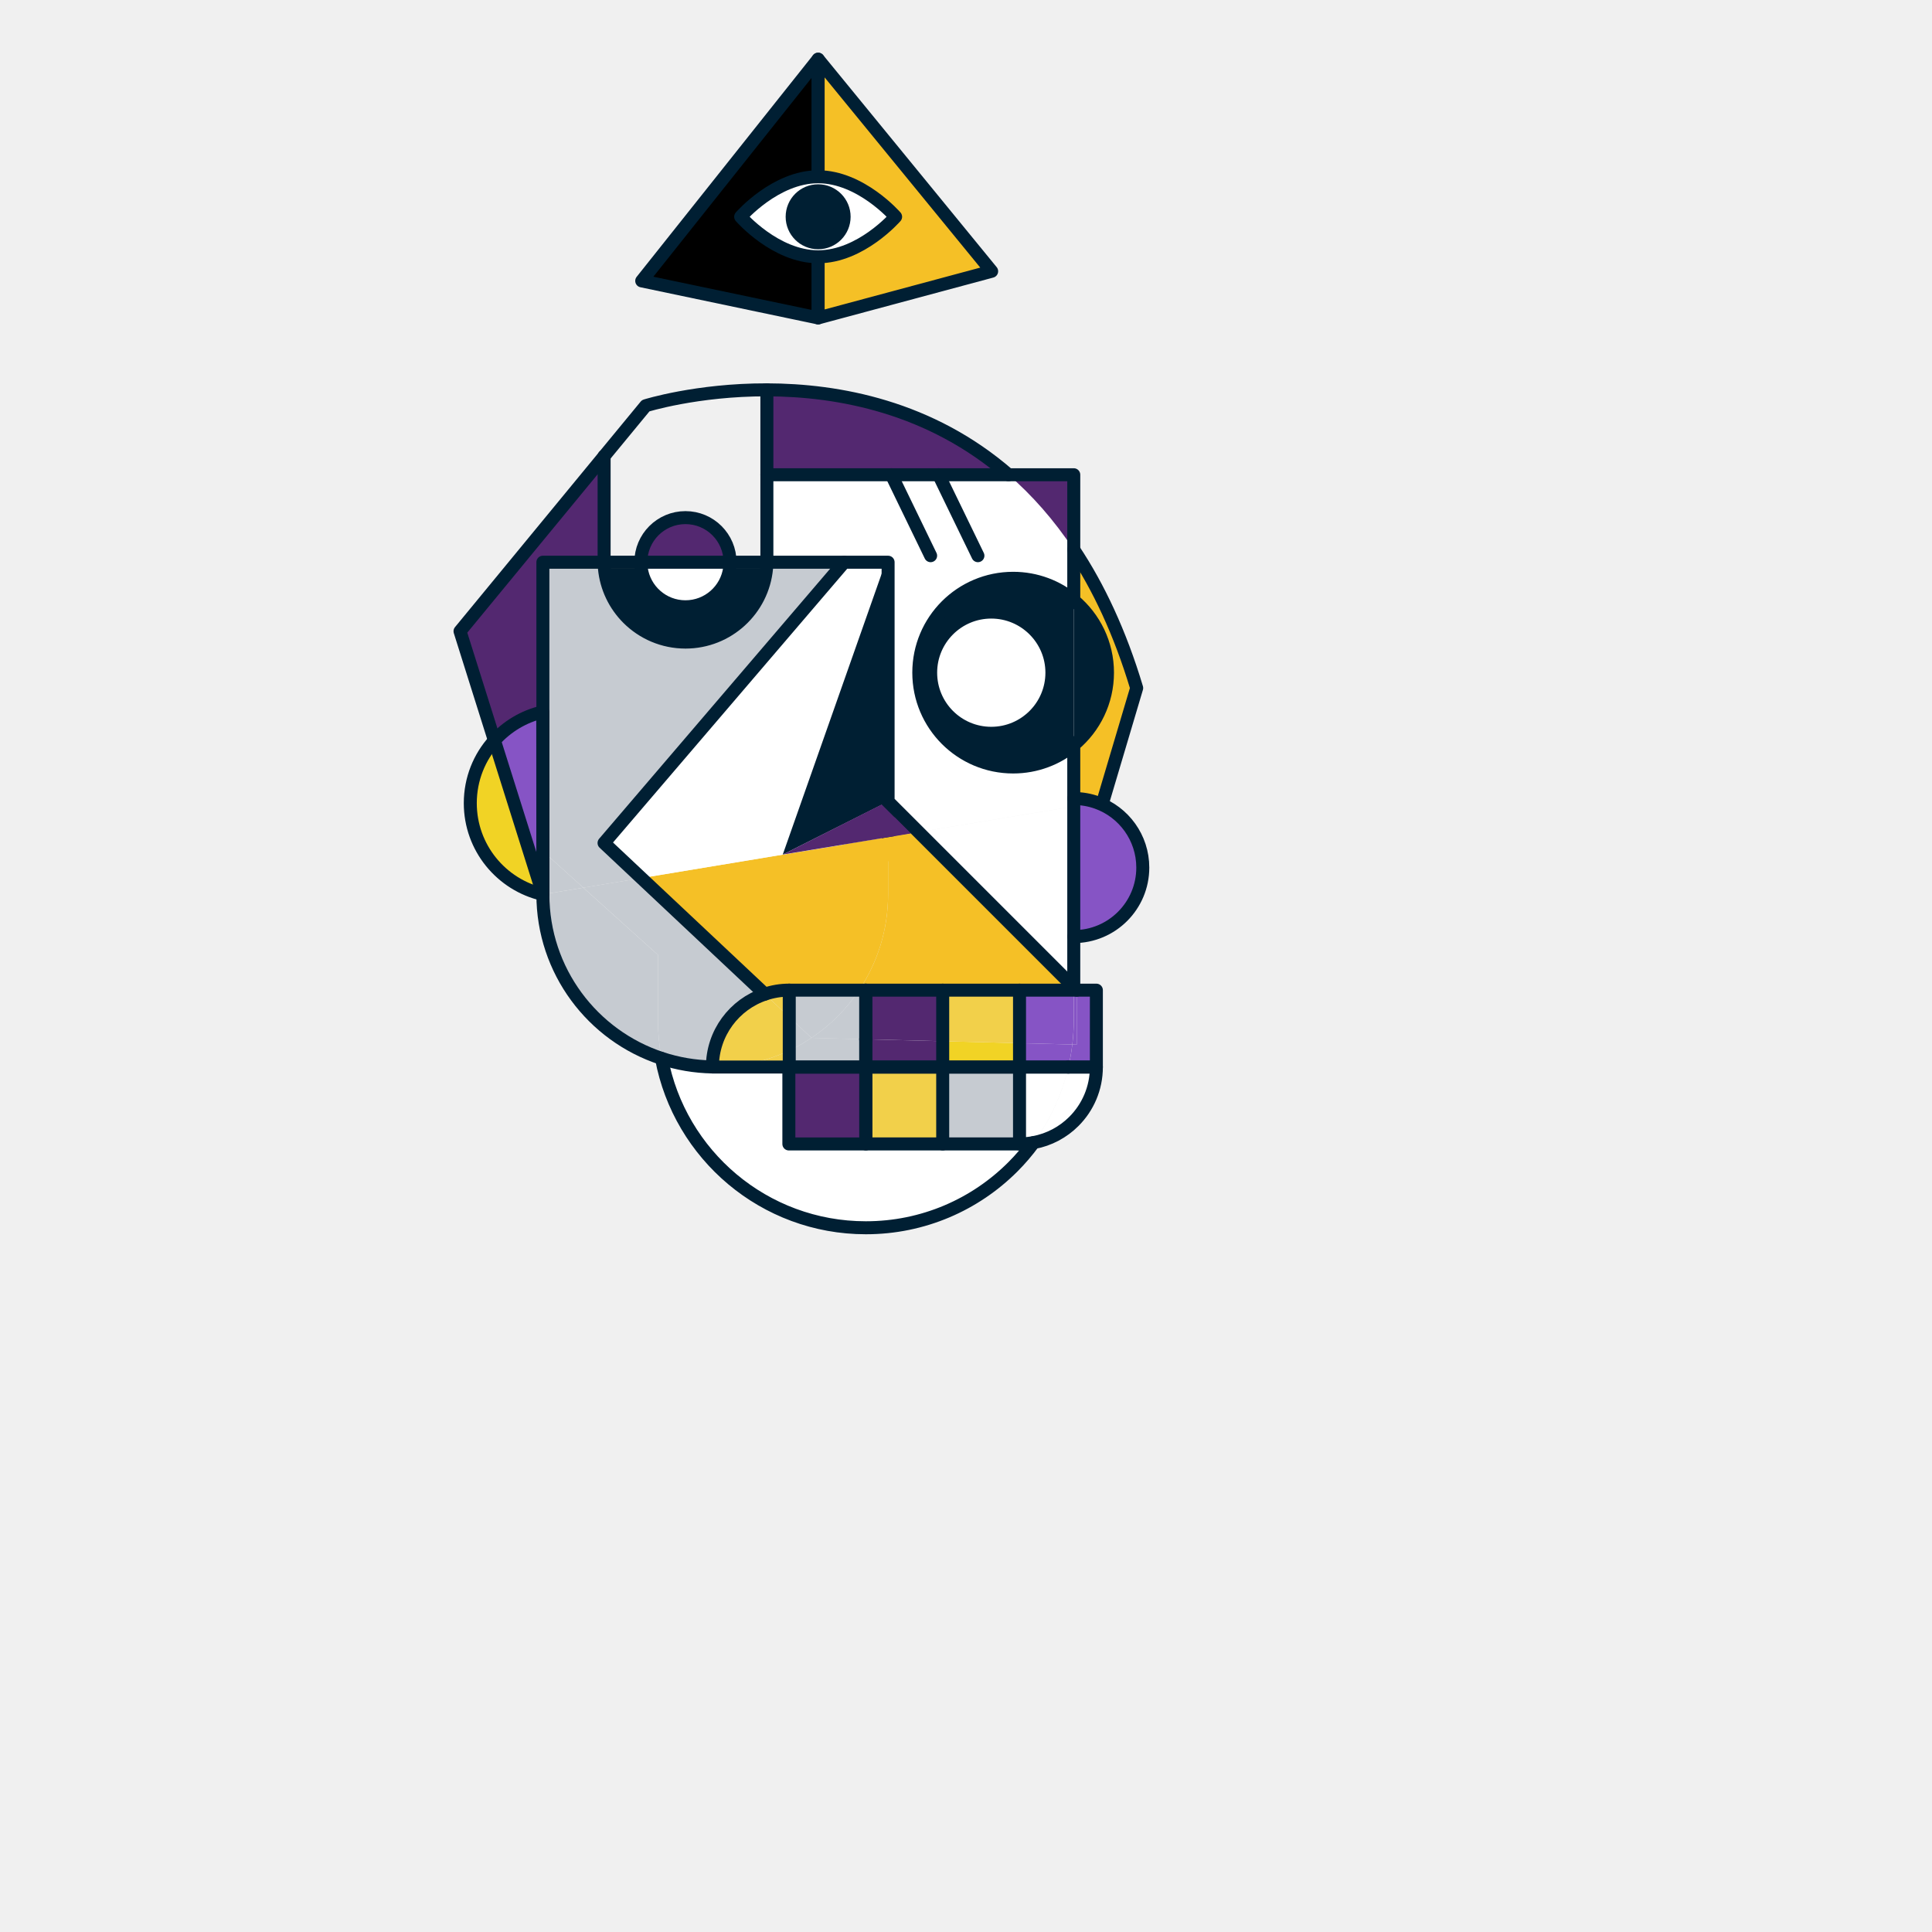
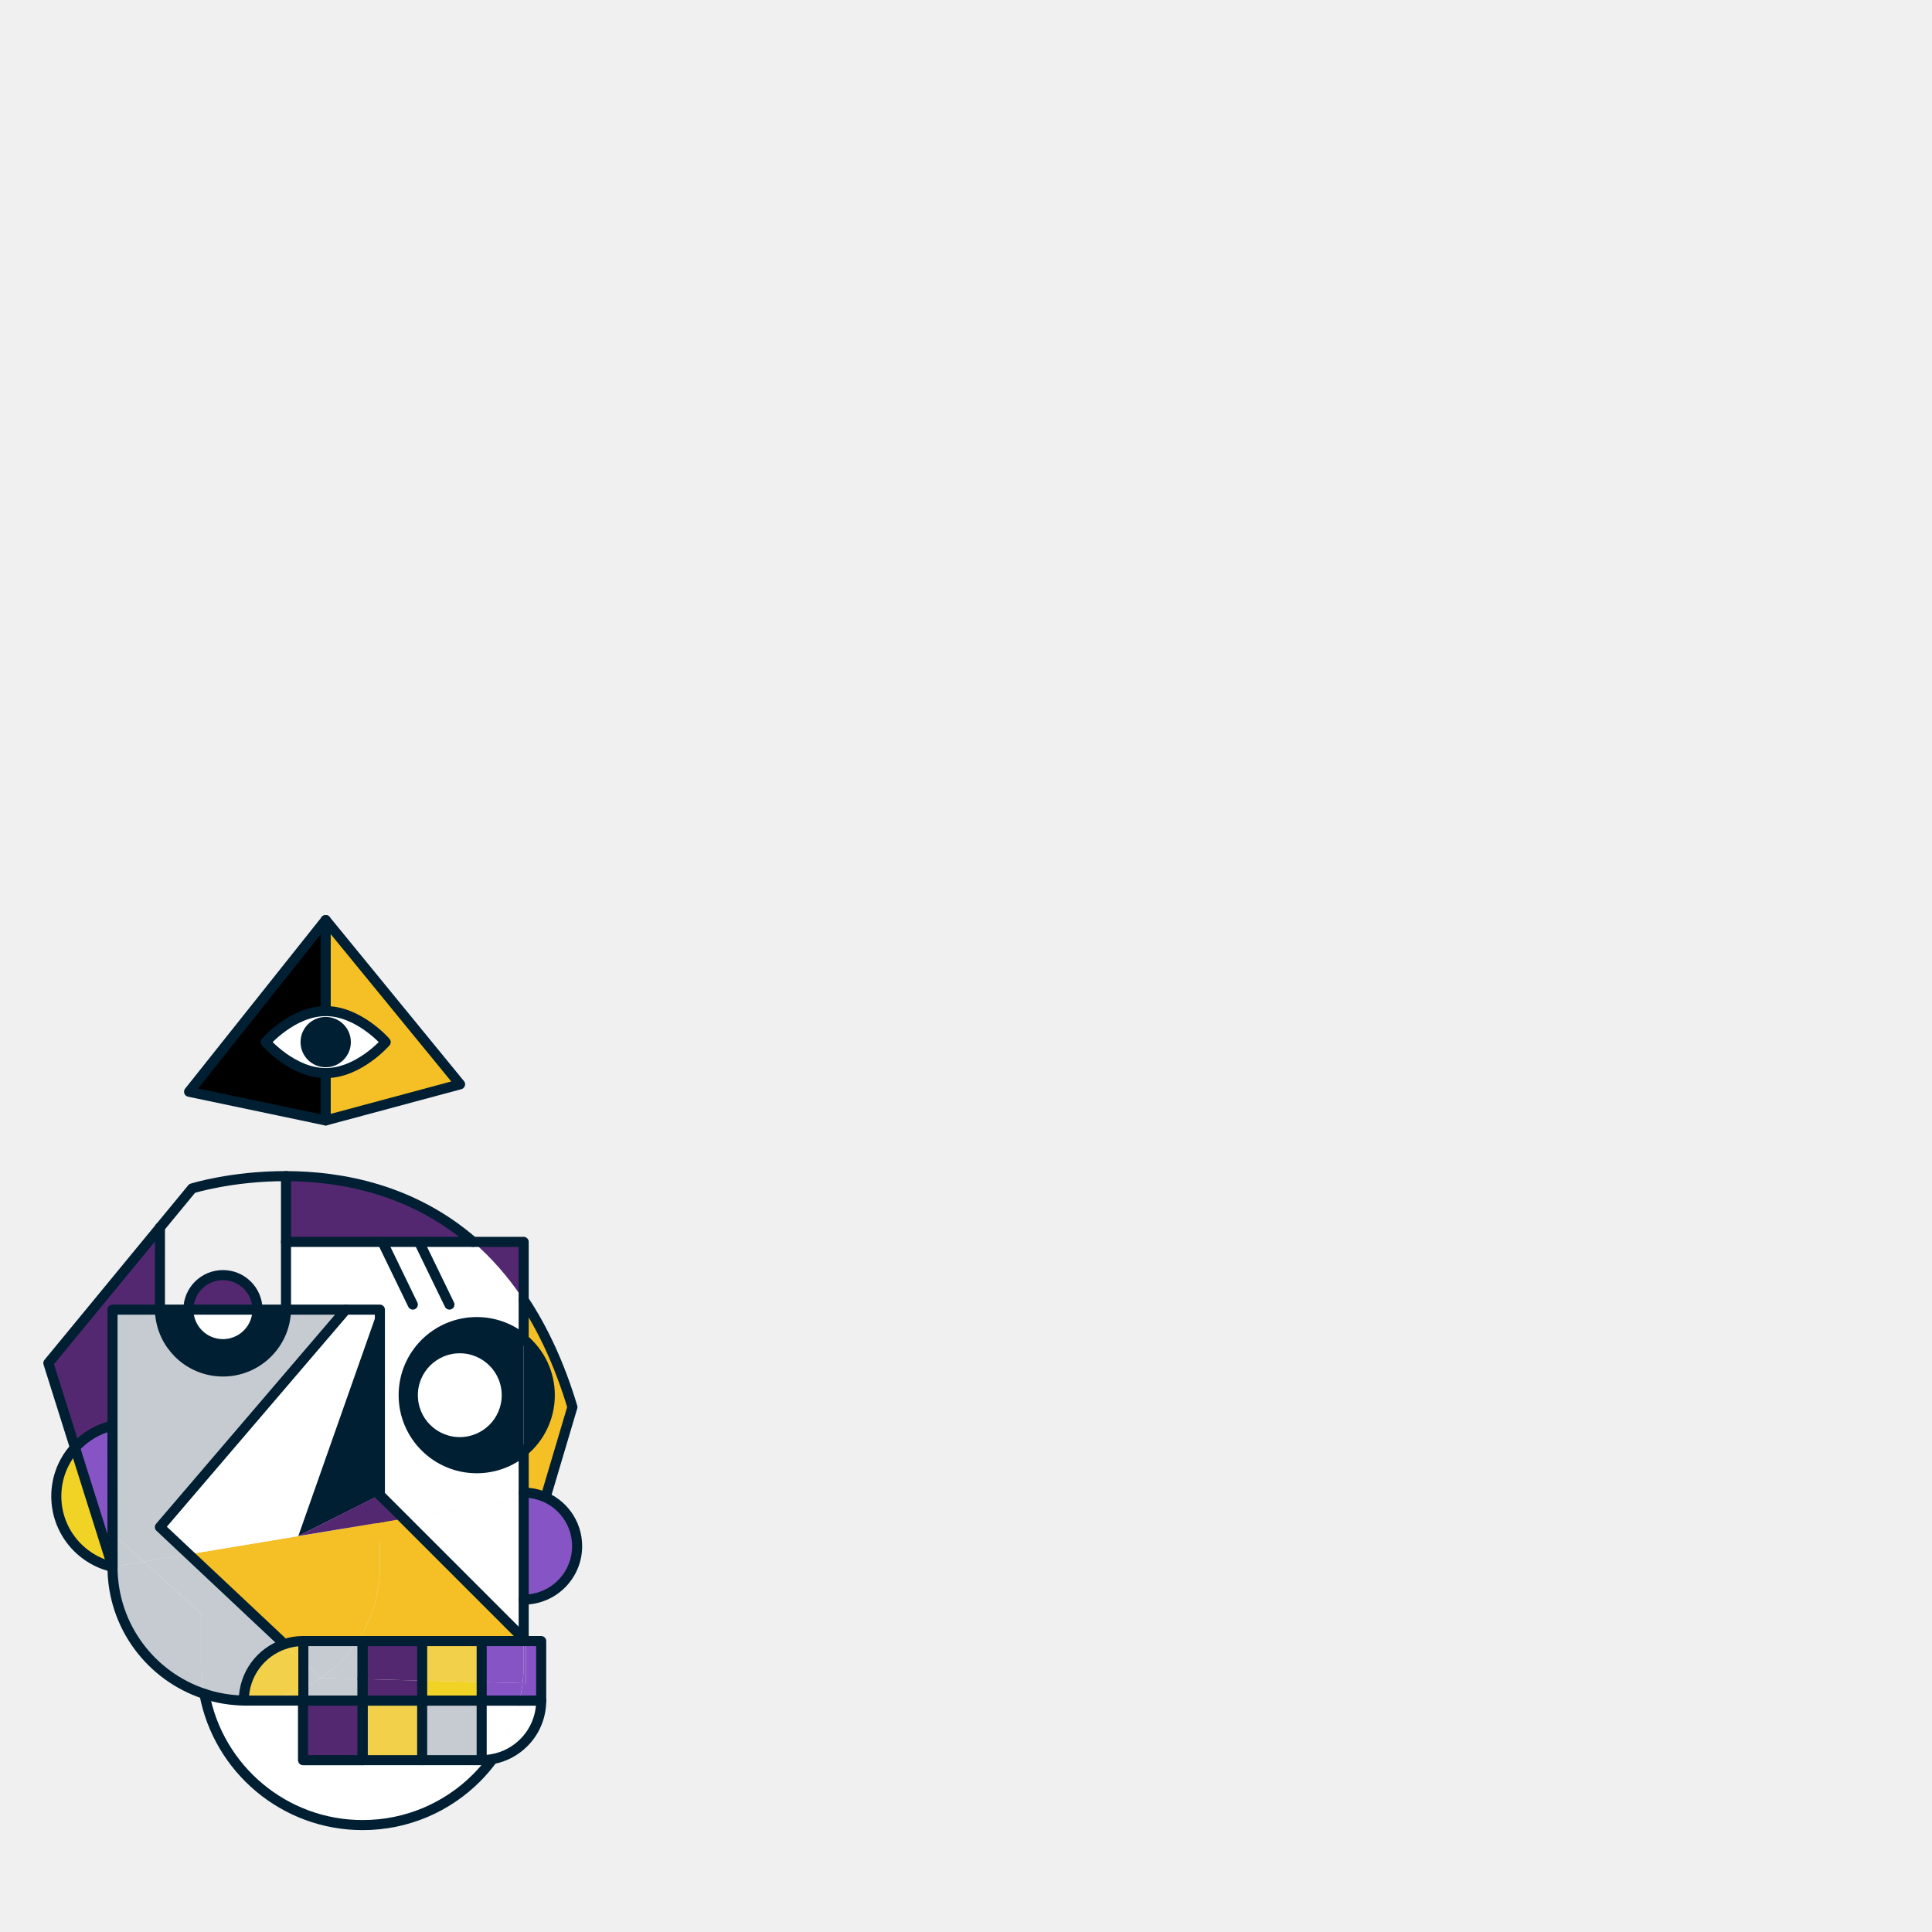
- <svg xmlns="http://www.w3.org/2000/svg" viewBox="0 0 768 768">
-   <g transform="translate(158.05,-448.71) scale(1.2912)">
-     <path style="fill:#8654c5;" d="M215.34,594.59c8.21,2.94,14.08,10.79,14.08,20.02,0,11.74-9.51,21.25-21.25,21.25v-40.08l7.17-1.19Z" />
-     <path style="fill:#f5c026;" d="M227.53,559.33l-10.39,34.96-1.8.3c-2.24-.81-4.66-1.24-7.17-1.24v-16.48c6.34-5.33,10.38-13.32,10.38-22.25s-4.04-16.93-10.38-22.25v-15.6c7.61,11.47,14.24,25.48,19.37,42.58Z" />
-     <path style="fill:#327dc1;" d="M215.34,594.59l-7.17,1.19v-2.43c2.51,0,4.94.44,7.17,1.24Z" />
-     <path style="fill:#8654c5;" d="M215.13,652.35v23.66h-8.62c.53-2.26.94-4.58,1.22-6.93l1.35.04v-16.77h6.05Z" />
-     <path style="fill:#fff;" d="M206.5,676.04h8.63c0,6.53-2.64,12.44-6.92,16.72-3.31,3.31-7.6,5.64-12.39,6.52,5.02-6.84,8.7-14.72,10.68-23.25Z" />
-     <path style="fill:#001f33;" d="M208.17,532.35c6.34,5.33,10.38,13.32,10.38,22.25s-4.04,16.93-10.38,22.25v-44.51Z" />
-     <polygon style="fill:#ba7958;" points="209.08 652.35 208.17 652.35 208.17 651.44 209.08 652.35" />
-     <path style="fill:#8654c5;" d="M209.08,652.35v16.77l-1.35-.04c.3-2.49.45-5.02.45-7.59v-9.14h.91Z" />
-     <path style="fill:#8654c5;" d="M208.17,652.35v9.14c0,2.57-.15,5.1-.45,7.59l-16.25-.41v-16.32h16.7Z" />
-     <polygon style="fill:#fff;" points="208.17 635.86 208.17 651.44 160.42 603.69 208.17 595.77 208.17 635.86" />
-     <path style="fill:#fff;" d="M166.57,493.67h21.49c7.16,6.21,13.95,13.81,20.1,23.08v15.6c-5.05-4.23-11.56-6.78-18.66-6.78-16.05,0-29.05,13-29.05,29.04s13,29.05,29.05,29.05c7.1,0,13.61-2.55,18.66-6.79v18.91l-47.75,7.92-9.41-9.41v-73.68h-37.32v-26.93h52.88Z" />
-     <path style="fill:#001f33;" d="M208.17,532.35v44.51c-5.05,4.24-11.56,6.79-18.66,6.79-16.05,0-29.05-13-29.05-29.05s13-29.04,29.05-29.04c7.1,0,13.61,2.55,18.66,6.78ZM201.44,554.61c0-10.3-8.36-18.66-18.67-18.66s-18.66,8.36-18.66,18.66,8.36,18.66,18.66,18.66,18.67-8.35,18.67-18.66Z" />
-     <path style="fill:#532870;" d="M208.17,493.67v23.08c-6.15-9.27-12.94-16.87-20.1-23.08h20.1Z" />
-     <path style="fill:#8654c5;" d="M191.47,668.67l16.25.41c-.28,2.36-.69,4.67-1.22,6.93h-15.03v-7.34Z" />
-     <path style="fill:#fff;" d="M182.77,535.94c10.31,0,18.67,8.36,18.67,18.66s-8.36,18.66-18.67,18.66-18.66-8.35-18.66-18.66,8.36-18.66,18.66-18.66Z" />
-     <path style="fill:#fff;" d="M191.47,699.69v-23.66h15.02c-1.98,8.53-5.66,16.41-10.68,23.25-1.41.27-2.86.41-4.34.41Z" />
-     <rect style="fill:#c6cbd1;" x="167.82" y="676.04" width="23.66" height="23.66" />
-     <polygon style="fill:#f1d325;" points="191.47 668.67 191.47 676.01 167.82 676.01 167.82 668.07 191.47 668.67" />
-     <polygon style="fill:#f2d04a;" points="191.47 652.35 191.47 668.67 167.82 668.07 167.82 652.35 191.47 652.35" />
-     <path style="fill:#532870;" d="M188.07,493.67h-74.37v-26.14c22.06.05,50.3,5.25,74.37,26.14Z" />
-     <polygon style="fill:#f2d04a;" points="167.82 676.04 167.82 699.69 144.16 699.69 144.16 697.19 144.16 676.04 167.82 676.04" />
-     <path style="fill:#fff;" d="M191.47,676.01h15.03s0,.02,0,.03h-62.34v-.03h47.31Z" />
-     <polygon style="fill:#532870;" points="167.82 668.07 167.82 676.01 144.16 676.01 144.16 667.47 167.82 668.07" />
-     <polygon style="fill:#532870;" points="167.82 652.35 167.82 668.07 144.16 667.47 144.16 652.35 167.82 652.35" />
-     <polygon style="fill:#532870;" points="160.42 603.69 151.01 605.25 151.01 594.28 160.42 603.69" />
-     <path style="fill:#f5c026;" d="M151.01,605.25v17.61c0,10.9-3.29,21.05-8.92,29.48h-21.63c-2.58,0-5.07.44-7.39,1.23l-38.02-35.73,75.96-12.59Z" />
-     <polygon style="fill:#fff;" points="151.01 594.28 151.01 605.25 75.05 617.84 63.56 607.04 137.51 520.6 151.01 520.6 151.01 594.28" />
-     <rect style="fill:#fff;" x="144.11" y="667.47" width=".05" height="8.54" />
-     <rect style="fill:#ba7958;" x="144.11" y="652.35" width=".05" height="15.13" />
-     <path style="fill:#fff;" d="M144.11,699.69v-23.66h-23.66v23.66h23.66ZM144.16,697.19v2.51h47.31c1.48,0,2.93-.14,4.34-.41-1.94,2.64-4.07,5.14-6.39,7.46-11.58,11.58-27.58,18.75-45.26,18.75-31.29,0-57.34-22.46-62.9-52.14,4.95,1.63,10.21,2.55,15.67,2.64h0s.95,0,.95,0h46.29v21.18Z" />
-     <rect style="fill:#532870;" x="120.46" y="676.04" width="23.66" height="23.66" />
-     <path style="fill:#c6cbd1;" d="M144.11,667.47v8.54h-23.54v-5.09c2.38-1.12,4.66-2.42,6.83-3.88h0l16.7.43Z" />
-     <path style="fill:#c6cbd1;" d="M144.11,652.35v15.13l-16.7-.43c2.89-1.94,5.58-4.15,8.03-6.6,2.47-2.48,4.7-5.19,6.64-8.1h2.02Z" />
-     <path style="fill:#f5c026;" d="M142.09,652.35c5.63-8.44,8.92-18.58,8.92-29.48v-17.61l9.41-1.56,47.75,47.75v.91h-66.08Z" />
-     <path style="fill:#c6cbd1;" d="M142.09,652.35c-1.95,2.91-4.18,5.62-6.64,8.1-2.45,2.45-5.14,4.66-8.03,6.6h0l-6.83-6.42v-8.28h21.51Z" />
-     <path style="fill:#c6cbd1;" d="M137.51,520.6l-73.95,86.44,11.49,10.8-17.86,2.96-12.45-11.22v-87.1h18.94c.56,5.99,3.21,11.35,7.23,15.37,4.54,4.54,10.8,7.34,17.73,7.34,13.05,0,23.77-9.97,24.95-22.71h.11v-1.88h23.81Z" />
-     <path style="fill:#c6cbd1;" d="M120.58,660.62l6.83,6.42c-2.17,1.46-4.45,2.76-6.83,3.88v-10.3Z" />
-     <path style="fill:#f1d325;" d="M120.58,670.93v5.09h-.12v-5.03s.07-.04.12-.06Z" />
-     <path style="fill:#f1d325;" d="M120.58,660.62v10.3s-.08.05-.12.06v-10.47l.12.11Z" />
-     <path style="fill:#f1d325;" d="M120.58,652.35v8.28l-.12-.11v-8.17h.12Z" />
-     <path style="fill:#f2d04a;" d="M120.46,670.98v5.03h-22.59c8.07,0,15.73-1.8,22.59-5.03Z" />
-     <path style="fill:#f2d04a;" d="M120.46,660.51v10.47c-6.86,3.23-14.51,5.03-22.59,5.03-.32,0-.63,0-.95,0,0-10.43,6.76-19.29,16.15-22.43l7.39,6.94Z" />
-     <path style="fill:#f2d04a;" d="M120.46,652.35v8.17l-7.39-6.94c2.32-.79,4.81-1.22,7.39-1.23Z" />
-     <path style="fill:#a4804e;" d="M113.69,520.6v1.88h-.11c.06-.62.09-1.24.1-1.88h0Z" />
-     <path style="fill:#b0b0b0;" d="M113.69,520.13v.47h0c0-.16,0-.32,0-.47Z" />
-     <path style="fill:#a4804e;" d="M102.35,520.6h11.33c0,.64-.05,1.26-.1,1.88h-11.36c.08-.61.13-1.24.13-1.88Z" />
-     <path style="fill:#001f33;" d="M102.22,522.49h11.36c-1.19,12.74-11.91,22.71-24.95,22.71-6.92,0-13.19-2.8-17.73-7.34-4.02-4.02-6.67-9.38-7.23-15.37h11.36c.92,6.68,6.65,11.84,13.6,11.84s12.68-5.16,13.6-11.84Z" />
-     <path style="fill:#c6cbd1;" d="M75.05,617.84l38.02,35.73c-9.39,3.14-16.15,12-16.15,22.43-5.46-.09-10.72-1.01-15.67-2.64-.72-3.85-1.1-7.81-1.1-11.87v-20.01l-22.97-20.68,17.86-2.96Z" />
-     <path style="fill:#532870;" d="M102.35,520.6h-27.45c0-7.58,6.14-13.73,13.73-13.73s13.73,6.15,13.73,13.73Z" />
-     <path style="fill:#a4804e;" d="M74.9,520.6h27.45c0,.64-.05,1.27-.13,1.88h-27.19c-.08-.61-.13-1.24-.13-1.88Z" />
-     <path style="fill:#fff;" d="M75.03,522.49h27.19c-.92,6.68-6.65,11.84-13.6,11.84s-12.68-5.16-13.6-11.84Z" />
-     <path style="fill:#f1d325;" d="M97.87,676.01h-.95.95Z" />
-     <path style="fill:#c6cbd1;" d="M80.15,661.49c0,4.06.38,8.02,1.1,11.87-21.21-6.97-36.53-26.94-36.53-50.49l12.45-2.06,22.97,20.68v20.01Z" />
-     <path style="fill:#a4804e;" d="M75.03,522.49h-11.36c-.06-.62-.09-1.24-.1-1.88h11.33c0,.64.05,1.27.13,1.88Z" />
-     <path style="fill:#a4804e;" d="M63.67,522.49h-18.94v-1.88h18.84c0,.64.05,1.26.1,1.88Z" />
-     <polygon style="fill:#c6cbd1;" points="44.73 609.58 57.18 620.8 44.73 622.86 44.73 609.58" />
-     <path style="fill:#532870;" d="M44.73,609.58v13.28l-.04-56.16c-5.85,1.35-11.01,4.48-14.89,8.79l-10.59-33.63,44.34-53.86v32.14c0,.16,0,.32,0,.47h-18.84v88.98Z" />
-     <path style="fill:#8654c5;" d="M44.69,566.7l.04,56.16-14.92-47.38c3.88-4.31,9.04-7.44,14.89-8.79Z" />
-     <path style="fill:#f1d325;" d="M29.81,575.49l14.92,47.38c-12.8-2.94-22.35-14.39-22.35-28.08,0-7.42,2.8-14.19,7.42-19.29Z" />
-     <path style="stroke:#001f33;stroke-linecap:round;stroke-linejoin:round;stroke-width:4px;;fill:none;" d="M208.17,516.75c7.61,11.47,14.24,25.48,19.37,42.58l-10.39,34.96" />
-     <path style="stroke:#001f33;stroke-linecap:round;stroke-linejoin:round;stroke-width:4px;;fill:none;" d="M63.56,487.98l12.82-15.56s15.68-4.93,37.32-4.89c22.06.05,50.3,5.25,74.37,26.14" />
-     <polyline style="stroke:#001f33;stroke-linecap:round;stroke-linejoin:round;stroke-width:4px;;fill:none;" points="44.73 622.86 29.81 575.49 19.22 541.85 63.56 487.99" />
-     <polyline style="stroke:#001f33;stroke-linecap:round;stroke-linejoin:round;stroke-width:4px;;fill:none;" points="208.17 532.35 208.17 516.75 208.17 493.67 188.07 493.67 166.57 493.67 152.02 493.67 113.69 493.67" />
-     <line style="stroke:#001f33;stroke-linecap:round;stroke-linejoin:round;stroke-width:4px;;fill:none;" x1="208.17" y1="593.34" x2="208.17" y2="576.86" />
-     <line style="stroke:#001f33;stroke-linecap:round;stroke-linejoin:round;stroke-width:4px;;fill:none;" x1="208.17" y1="651.44" x2="208.17" y2="635.86" />
-     <path style="stroke:#001f33;stroke-linecap:round;stroke-linejoin:round;stroke-width:4px;;fill:none;" d="M206.5,676.04s0-.02,0-.03" />
-     <path style="stroke:#001f33;stroke-linecap:round;stroke-linejoin:round;stroke-width:4px;;fill:none;" d="M81.26,673.36c5.56,29.68,31.61,52.14,62.9,52.14,17.68,0,33.68-7.16,45.26-18.75,2.32-2.32,4.45-4.82,6.39-7.46" />
-     <line style="stroke:#001f33;stroke-linecap:round;stroke-linejoin:round;stroke-width:4px;;fill:none;" x1="113.69" y1="520.13" x2="113.69" y2="520.6" />
-     <line style="stroke:#001f33;stroke-linecap:round;stroke-linejoin:round;stroke-width:4px;;fill:none;" x1="151.01" y1="605.25" x2="151.01" y2="594.28" />
-     <path style="stroke:#001f33;stroke-linecap:round;stroke-linejoin:round;stroke-width:4px;;fill:none;" d="M137.51,520.6H44.73v102.26c0,23.55,15.31,43.52,36.53,50.49,4.95,1.63,10.21,2.55,15.67,2.64" />
-     <path style="stroke:#001f33;stroke-linecap:round;stroke-linejoin:round;stroke-width:4px;;fill:none;" d="M113.69,467.53v52.6c0,.16,0,.32,0,.47,0,.64-.05,1.26-.1,1.88-1.19,12.74-11.91,22.71-24.95,22.71-6.92,0-13.19-2.8-17.73-7.34-4.02-4.02-6.67-9.38-7.23-15.37-.06-.62-.09-1.24-.1-1.88,0-.16,0-.32,0-.47v-32.14h0" />
-     <line style="stroke:#001f33;stroke-linecap:round;stroke-linejoin:round;stroke-width:4px;;fill:none;" x1="144.16" y1="667.47" x2="144.11" y2="667.47" />
-     <polyline style="stroke:#001f33;stroke-linecap:round;stroke-linejoin:round;stroke-width:4px;;fill:none;" points="113.07 653.57 75.05 617.84 63.56 607.04 137.51 520.6 151.01 520.6 151.01 594.28 160.42 603.69 208.17 651.44 209.08 652.35" />
-     <path style="stroke:#001f33;stroke-linecap:round;stroke-linejoin:round;stroke-width:4px;;fill:none;" d="M208.17,635.86c11.74,0,21.25-9.51,21.25-21.25,0-9.22-5.87-17.08-14.08-20.02-2.24-.81-4.66-1.24-7.17-1.24v42.51Z" />
-     <path style="stroke:#001f33;stroke-linecap:round;stroke-linejoin:round;stroke-width:4px;;fill:none;" d="M102.35,520.6c0,.64-.05,1.27-.13,1.88-.92,6.68-6.65,11.84-13.6,11.84s-12.68-5.16-13.6-11.84c-.08-.61-.13-1.24-.13-1.88,0-7.58,6.14-13.73,13.73-13.73s13.73,6.15,13.73,13.73Z" />
-     <line style="stroke:#001f33;stroke-linecap:round;stroke-linejoin:round;stroke-width:4px;;fill:none;" x1="144.11" y1="676.01" x2="144.16" y2="676.01" />
-     <line style="stroke:#001f33;stroke-linecap:round;stroke-linejoin:round;stroke-width:4px;;fill:none;" x1="144.16" y1="652.35" x2="144.11" y2="652.35" />
-     <line style="stroke:#001f33;stroke-linecap:round;stroke-linejoin:round;stroke-width:4px;;fill:none;" x1="144.16" y1="676.04" x2="144.16" y2="676.01" />
-     <polyline style="stroke:#001f33;stroke-linecap:round;stroke-linejoin:round;stroke-width:4px;;fill:none;" points="167.82 676.01 144.16 676.01 144.16 667.47 144.16 652.35 167.82 652.35" />
-     <polyline style="stroke:#001f33;stroke-linecap:round;stroke-linejoin:round;stroke-width:4px;;fill:none;" points="191.47 676.01 167.82 676.01 167.82 668.07 167.82 652.35 191.47 652.35" />
-     <polygon style="stroke:#001f33;stroke-linecap:round;stroke-linejoin:round;stroke-width:4px;;fill:none;" points="209.08 652.35 215.13 652.35 215.13 676.01 206.51 676.01 206.51 676.01 191.47 676.01 191.47 668.67 191.47 652.35 208.17 652.35 209.08 652.35" />
-     <polyline style="stroke:#001f33;stroke-linecap:round;stroke-linejoin:round;stroke-width:4px;;fill:none;" points="167.82 699.69 144.16 699.69 144.16 697.19 144.16 676.04 167.82 676.04" />
-     <polyline style="stroke:#001f33;stroke-linecap:round;stroke-linejoin:round;stroke-width:4px;;fill:none;" points="120.58 652.35 142.09 652.35 142.54 652.35 144.11 652.35 144.11 667.47 144.11 676.01 120.58 676.01" />
-     <rect style="stroke:#001f33;stroke-linecap:round;stroke-linejoin:round;stroke-width:4px;;fill:none;" x="120.46" y="676.04" width="23.66" height="23.66" />
-     <path style="stroke:#001f33;stroke-linecap:round;stroke-linejoin:round;stroke-width:4px;;fill:none;" d="M120.58,676.01h-23.66c0-10.44,6.76-19.3,16.15-22.44,2.32-.79,4.81-1.22,7.39-1.23h.12v23.66Z" />
-     <polyline style="stroke:#001f33;stroke-linecap:round;stroke-linejoin:round;stroke-width:4px;;fill:none;" points="191.47 699.69 167.82 699.69 167.82 676.04 191.47 676.04" />
-     <path style="stroke:#001f33;stroke-linecap:round;stroke-linejoin:round;stroke-width:4px;;fill:none;" d="M191.47,699.69v-23.66h23.66c0,6.53-2.64,12.44-6.92,16.72-3.31,3.31-7.6,5.64-12.39,6.52-1.41.27-2.86.41-4.34.41Z" />
-     <path style="stroke:#001f33;stroke-linecap:round;stroke-linejoin:round;stroke-width:4px;;fill:none;" d="M208.17,532.35c6.34,5.33,10.38,13.32,10.38,22.25s-4.04,16.93-10.38,22.25c-5.05,4.24-11.56,6.79-18.66,6.79-16.05,0-29.05-13-29.05-29.05s13-29.04,29.05-29.04c7.1,0,13.61,2.55,18.66,6.78Z" />
-     <path style="stroke:#001f33;stroke-linecap:round;stroke-linejoin:round;stroke-width:4px;;fill:none;" d="M201.44,554.61c0,10.31-8.36,18.66-18.67,18.66s-18.66-8.35-18.66-18.66,8.36-18.66,18.66-18.66,18.67,8.36,18.67,18.66Z" />
-     <path style="stroke:#001f33;stroke-linecap:round;stroke-linejoin:round;stroke-width:4px;;fill:none;" d="M44.73,622.86c-12.8-2.94-22.35-14.39-22.35-28.08,0-7.42,2.8-14.19,7.42-19.29,3.88-4.31,9.04-7.44,14.89-8.79l.04,56.16Z" />
-     <line style="stroke:#001f33;stroke-linecap:round;stroke-linejoin:round;stroke-width:4px;;fill:none;" x1="152.02" y1="493.67" x2="164.1" y2="518.59" />
-     <line style="stroke:#001f33;stroke-linecap:round;stroke-linejoin:round;stroke-width:4px;;fill:none;" x1="166.57" y1="493.67" x2="178.66" y2="518.59" />
-     <polygon style="stroke:#001f33;stroke-linecap:round;stroke-linejoin:round;stroke-width:4px;" points="129.47 365.74 75.16 433.99 129.47 445.39 129.47 365.74" />
-     <polygon style="stroke:#001f33;stroke-linecap:round;stroke-linejoin:round;stroke-width:4px;;fill:#f5c026;" points="182.89 431.03 129.47 365.74 129.47 445.39 182.89 431.03" />
-     <path style="stroke:#001f33;stroke-linecap:round;stroke-linejoin:round;stroke-width:4px;;fill:#fff;" d="M153.32,414.25s-10.68,12.32-23.85,12.32-23.85-12.32-23.85-12.32c0,0,10.68-12.32,23.85-12.32s23.85,12.32,23.85,12.32Z" />
-     <circle style="stroke:#001f33;stroke-linecap:round;stroke-linejoin:round;stroke-width:4px;;fill:#001f33;" cx="129.47" cy="414.25" r="8" />
-     <polygon style="fill:#001f33;" points="118.58 610.6 151.01 594.28 150.04 521.27 118.58 610.6" />
-     <polygon style="fill:#f5c026;" points="156.79 604.3 137.76 607.43 138.29 614.7 155.67 611.92 156.79 604.3" />
-     <polygon style="fill:#532870;" points="157.99 604.09 149.03 595.19 118.58 610.6 149.03 605.58 157.99 604.09" />
-   </g>
+ <svg xmlns="http://www.w3.org/2000/svg" id="mm_svg_Ebene_21" viewBox="0 0 768 768">
+   <path style="fill:#8654c5;" d="M215.34,594.59c8.21,2.94,14.08,10.79,14.08,20.02,0,11.74-9.51,21.25-21.25,21.25v-40.08l7.17-1.19Z" />
+   <path style="fill:#f5c026;" d="M227.53,559.33l-10.39,34.96-1.8.3c-2.24-.81-4.66-1.24-7.17-1.24v-16.48c6.34-5.33,10.38-13.32,10.38-22.25s-4.04-16.93-10.38-22.25v-15.6c7.61,11.47,14.24,25.48,19.37,42.58Z" />
+   <path style="fill:#327dc1;" d="M215.34,594.59l-7.17,1.19v-2.43c2.51,0,4.94.44,7.17,1.24Z" />
+   <path style="fill:#8654c5;" d="M215.13,652.35v23.66h-8.62c.53-2.26.94-4.58,1.22-6.93l1.35.04v-16.77h6.05Z" />
+   <path style="fill:#fff;" d="M206.5,676.04h8.63c0,6.53-2.64,12.44-6.92,16.72-3.31,3.31-7.6,5.64-12.39,6.52,5.02-6.84,8.7-14.72,10.68-23.25Z" />
+   <path style="fill:#001f33;" d="M208.17,532.35c6.34,5.33,10.38,13.32,10.38,22.25s-4.04,16.93-10.38,22.25v-44.51Z" />
+   <polygon style="fill:#ba7958;" points="209.08 652.35 208.17 652.35 208.17 651.44 209.08 652.35" />
+   <path style="fill:#8654c5;" d="M209.08,652.35v16.77l-1.35-.04c.3-2.49.45-5.02.45-7.59v-9.14h.91Z" />
+   <path style="fill:#8654c5;" d="M208.17,652.35v9.14c0,2.57-.15,5.1-.45,7.59l-16.25-.41v-16.32h16.7Z" />
+   <polygon style="fill:#fff;" points="208.17 635.86 208.17 651.44 160.42 603.69 208.17 595.77 208.17 635.86" />
+   <path style="fill:#fff;" d="M166.57,493.67h21.49c7.16,6.21,13.95,13.81,20.1,23.08v15.6c-5.05-4.23-11.56-6.78-18.66-6.78-16.05,0-29.05,13-29.05,29.04s13,29.05,29.05,29.05c7.1,0,13.61-2.55,18.66-6.79v18.91l-47.75,7.92-9.41-9.41v-73.68h-37.32v-26.93h52.88Z" />
+   <path style="fill:#001f33;" d="M208.17,532.35v44.51c-5.05,4.24-11.56,6.79-18.66,6.79-16.05,0-29.05-13-29.05-29.05s13-29.04,29.05-29.04c7.1,0,13.61,2.55,18.66,6.78ZM201.44,554.61c0-10.3-8.36-18.66-18.67-18.66s-18.66,8.36-18.66,18.66,8.36,18.66,18.66,18.66,18.67-8.35,18.67-18.66Z" />
+   <path style="fill:#532870;" d="M208.17,493.67v23.08c-6.15-9.27-12.94-16.87-20.1-23.08h20.1Z" />
+   <path style="fill:#8654c5;" d="M191.47,668.67l16.25.41c-.28,2.36-.69,4.67-1.22,6.93h-15.03v-7.34Z" />
+   <path style="fill:#fff;" d="M182.77,535.94c10.31,0,18.67,8.36,18.67,18.66s-8.36,18.66-18.67,18.66-18.66-8.35-18.66-18.66,8.36-18.66,18.66-18.66Z" />
+   <path style="fill:#fff;" d="M191.47,699.69v-23.66h15.02c-1.98,8.53-5.66,16.41-10.68,23.25-1.41.27-2.86.41-4.34.41Z" />
+   <rect style="fill:#c6cbd1;" x="167.82" y="676.04" width="23.66" height="23.66" />
+   <polygon style="fill:#f1d325;" points="191.47 668.67 191.47 676.01 167.82 676.01 167.82 668.07 191.47 668.67" />
+   <polygon style="fill:#f2d04a;" points="191.47 652.35 191.47 668.67 167.82 668.07 167.82 652.35 191.47 652.35" />
+   <path style="fill:#532870;" d="M188.07,493.67h-74.37v-26.14c22.06.05,50.3,5.25,74.37,26.14Z" />
+   <polygon style="fill:#f2d04a;" points="167.82 676.04 167.82 699.69 144.16 699.69 144.16 697.19 144.16 676.04 167.82 676.04" />
+   <path style="fill:#fff;" d="M191.47,676.01h15.03s0,.02,0,.03h-62.34v-.03h47.31Z" />
+   <polygon style="fill:#532870;" points="167.82 668.07 167.82 676.01 144.16 676.01 144.16 667.47 167.82 668.07" />
+   <polygon style="fill:#532870;" points="167.82 652.35 167.82 668.07 144.16 667.47 144.16 652.35 167.82 652.35" />
+   <polygon style="fill:#532870;" points="160.42 603.69 151.01 605.25 151.01 594.28 160.42 603.69" />
+   <path style="fill:#f5c026;" d="M151.01,605.25v17.61c0,10.9-3.29,21.05-8.92,29.48h-21.63c-2.58,0-5.07.44-7.39,1.23l-38.02-35.73,75.96-12.59Z" />
+   <polygon style="fill:#fff;" points="151.01 594.28 151.01 605.25 75.05 617.84 63.56 607.04 137.51 520.6 151.01 520.6 151.01 594.28" />
+   <rect style="fill:#fff;" x="144.11" y="667.47" width=".05" height="8.54" />
+   <rect style="fill:#ba7958;" x="144.11" y="652.35" width=".05" height="15.13" />
+   <path style="fill:#fff;" d="M144.11,699.69v-23.66h-23.66v23.66h23.66ZM144.16,697.19v2.51h47.31c1.48,0,2.93-.14,4.34-.41-1.94,2.64-4.07,5.14-6.39,7.46-11.58,11.58-27.58,18.75-45.26,18.75-31.29,0-57.34-22.46-62.9-52.14,4.95,1.63,10.21,2.55,15.67,2.64h0s.95,0,.95,0h46.29v21.18Z" />
+   <rect style="fill:#532870;" x="120.46" y="676.04" width="23.66" height="23.66" />
+   <path style="fill:#c6cbd1;" d="M144.11,667.47v8.54h-23.54v-5.09c2.38-1.12,4.66-2.42,6.83-3.88h0l16.7.43Z" />
+   <path style="fill:#c6cbd1;" d="M144.11,652.35v15.13l-16.7-.43c2.89-1.94,5.58-4.15,8.03-6.6,2.47-2.48,4.7-5.19,6.64-8.1h2.02Z" />
+   <path style="fill:#f5c026;" d="M142.09,652.35c5.63-8.44,8.92-18.58,8.92-29.48v-17.61l9.41-1.56,47.75,47.75v.91h-66.08Z" />
+   <path style="fill:#c6cbd1;" d="M142.09,652.35c-1.95,2.91-4.18,5.62-6.64,8.1-2.45,2.45-5.14,4.66-8.03,6.6h0l-6.83-6.42v-8.28h21.51Z" />
+   <path style="fill:#c6cbd1;" d="M137.51,520.6l-73.95,86.44,11.49,10.8-17.86,2.96-12.45-11.22v-87.1h18.94c.56,5.99,3.21,11.35,7.23,15.37,4.54,4.54,10.8,7.34,17.73,7.34,13.05,0,23.77-9.97,24.95-22.71h.11v-1.88h23.81Z" />
+   <path style="fill:#c6cbd1;" d="M120.58,660.62l6.83,6.42c-2.17,1.46-4.45,2.76-6.83,3.88v-10.3Z" />
+   <path style="fill:#f1d325;" d="M120.58,670.93v5.09h-.12v-5.03s.07-.04.12-.06Z" />
+   <path style="fill:#f1d325;" d="M120.58,660.62v10.3s-.08.05-.12.06v-10.47l.12.11Z" />
+   <path style="fill:#f1d325;" d="M120.58,652.35v8.28l-.12-.11v-8.17h.12Z" />
+   <path style="fill:#f2d04a;" d="M120.46,670.98v5.03h-22.59c8.07,0,15.73-1.8,22.59-5.03Z" />
+   <path style="fill:#f2d04a;" d="M120.46,660.51v10.47c-6.86,3.23-14.51,5.03-22.59,5.03-.32,0-.63,0-.95,0,0-10.43,6.76-19.29,16.15-22.43l7.39,6.94Z" />
+   <path style="fill:#f2d04a;" d="M120.46,652.35v8.17l-7.39-6.94c2.32-.79,4.81-1.22,7.39-1.23Z" />
+   <path style="fill:#a4804e;" d="M113.69,520.6v1.88h-.11c.06-.62.09-1.24.1-1.88h0Z" />
+   <path style="fill:#b0b0b0;" d="M113.69,520.13v.47h0c0-.16,0-.32,0-.47Z" />
+   <path style="fill:#a4804e;" d="M102.35,520.6h11.33c0,.64-.05,1.26-.1,1.88h-11.36c.08-.61.13-1.24.13-1.88Z" />
+   <path style="fill:#001f33;" d="M102.22,522.49h11.36c-1.19,12.74-11.91,22.71-24.95,22.71-6.92,0-13.19-2.8-17.73-7.34-4.02-4.02-6.67-9.38-7.23-15.37h11.36c.92,6.68,6.65,11.84,13.6,11.84s12.68-5.16,13.6-11.84Z" />
+   <path style="fill:#c6cbd1;" d="M75.05,617.84l38.02,35.73c-9.39,3.14-16.15,12-16.15,22.43-5.46-.09-10.72-1.01-15.67-2.64-.72-3.85-1.1-7.81-1.1-11.87v-20.01l-22.97-20.68,17.86-2.96Z" />
+   <path style="fill:#532870;" d="M102.35,520.6h-27.45c0-7.58,6.14-13.73,13.73-13.73s13.73,6.15,13.73,13.73Z" />
+   <path style="fill:#a4804e;" d="M74.9,520.6h27.45c0,.64-.05,1.27-.13,1.88h-27.19c-.08-.61-.13-1.24-.13-1.88Z" />
+   <path style="fill:#fff;" d="M75.03,522.49h27.19c-.92,6.68-6.65,11.84-13.6,11.84s-12.68-5.16-13.6-11.84Z" />
+   <path style="fill:#f1d325;" d="M97.87,676.01h-.95.95Z" />
+   <path style="fill:#c6cbd1;" d="M80.15,661.49c0,4.06.38,8.02,1.1,11.87-21.21-6.97-36.53-26.94-36.53-50.49l12.45-2.06,22.97,20.68v20.01Z" />
+   <path style="fill:#a4804e;" d="M75.03,522.49h-11.36c-.06-.62-.09-1.24-.1-1.88h11.33c0,.64.05,1.27.13,1.88Z" />
+   <path style="fill:#a4804e;" d="M63.67,522.49h-18.94v-1.88h18.84c0,.64.05,1.26.1,1.88Z" />
+   <polygon style="fill:#c6cbd1;" points="44.73 609.58 57.18 620.8 44.73 622.86 44.73 609.58" />
+   <path style="fill:#532870;" d="M44.73,609.58v13.28l-.04-56.16c-5.85,1.35-11.01,4.48-14.89,8.79l-10.59-33.63,44.34-53.86v32.14c0,.16,0,.32,0,.47h-18.84v88.98Z" />
+   <path style="fill:#8654c5;" d="M44.69,566.7l.04,56.16-14.92-47.38c3.88-4.31,9.04-7.44,14.89-8.79Z" />
+   <path style="fill:#f1d325;" d="M29.81,575.49l14.92,47.38c-12.8-2.94-22.35-14.39-22.35-28.08,0-7.42,2.8-14.19,7.42-19.29Z" />
+   <path style="stroke:#001f33;stroke-linecap:round;stroke-linejoin:round;stroke-width:4px;;fill:none;" d="M208.17,516.75c7.61,11.47,14.24,25.48,19.37,42.58l-10.39,34.96" />
+   <path style="stroke:#001f33;stroke-linecap:round;stroke-linejoin:round;stroke-width:4px;;fill:none;" d="M63.56,487.98l12.82-15.56s15.68-4.93,37.32-4.89c22.06.05,50.3,5.25,74.37,26.14" />
+   <polyline style="stroke:#001f33;stroke-linecap:round;stroke-linejoin:round;stroke-width:4px;;fill:none;" points="44.73 622.86 29.81 575.49 19.22 541.85 63.56 487.99" />
+   <polyline style="stroke:#001f33;stroke-linecap:round;stroke-linejoin:round;stroke-width:4px;;fill:none;" points="208.17 532.35 208.17 516.75 208.17 493.67 188.07 493.67 166.57 493.67 152.02 493.67 113.69 493.67" />
+   <line style="stroke:#001f33;stroke-linecap:round;stroke-linejoin:round;stroke-width:4px;;fill:none;" x1="208.17" y1="593.34" x2="208.17" y2="576.86" />
+   <line style="stroke:#001f33;stroke-linecap:round;stroke-linejoin:round;stroke-width:4px;;fill:none;" x1="208.17" y1="651.44" x2="208.17" y2="635.86" />
+   <path style="stroke:#001f33;stroke-linecap:round;stroke-linejoin:round;stroke-width:4px;;fill:none;" d="M206.5,676.04s0-.02,0-.03" />
+   <path style="stroke:#001f33;stroke-linecap:round;stroke-linejoin:round;stroke-width:4px;;fill:none;" d="M81.26,673.36c5.56,29.68,31.61,52.14,62.9,52.14,17.68,0,33.68-7.16,45.26-18.75,2.32-2.32,4.45-4.82,6.39-7.46" />
+   <line style="stroke:#001f33;stroke-linecap:round;stroke-linejoin:round;stroke-width:4px;;fill:none;" x1="113.69" y1="520.13" x2="113.69" y2="520.6" />
+   <line style="stroke:#001f33;stroke-linecap:round;stroke-linejoin:round;stroke-width:4px;;fill:none;" x1="151.01" y1="605.25" x2="151.01" y2="594.28" />
+   <path style="stroke:#001f33;stroke-linecap:round;stroke-linejoin:round;stroke-width:4px;;fill:none;" d="M137.51,520.6H44.73v102.26c0,23.55,15.31,43.52,36.53,50.49,4.95,1.63,10.21,2.55,15.67,2.64" />
+   <path style="stroke:#001f33;stroke-linecap:round;stroke-linejoin:round;stroke-width:4px;;fill:none;" d="M113.69,467.53v52.6c0,.16,0,.32,0,.47,0,.64-.05,1.26-.1,1.88-1.19,12.74-11.91,22.71-24.95,22.71-6.92,0-13.19-2.8-17.73-7.34-4.02-4.02-6.67-9.38-7.23-15.37-.06-.62-.09-1.24-.1-1.88,0-.16,0-.32,0-.47v-32.14h0" />
+   <line style="stroke:#001f33;stroke-linecap:round;stroke-linejoin:round;stroke-width:4px;;fill:none;" x1="144.16" y1="667.47" x2="144.11" y2="667.47" />
+   <polyline style="stroke:#001f33;stroke-linecap:round;stroke-linejoin:round;stroke-width:4px;;fill:none;" points="113.07 653.57 75.05 617.84 63.56 607.04 137.51 520.6 151.01 520.6 151.01 594.28 160.42 603.69 208.17 651.44 209.08 652.35" />
+   <path style="stroke:#001f33;stroke-linecap:round;stroke-linejoin:round;stroke-width:4px;;fill:none;" d="M208.17,635.86c11.74,0,21.25-9.51,21.25-21.25,0-9.22-5.87-17.08-14.08-20.02-2.24-.81-4.66-1.24-7.17-1.24v42.51Z" />
+   <path style="stroke:#001f33;stroke-linecap:round;stroke-linejoin:round;stroke-width:4px;;fill:none;" d="M102.35,520.6c0,.64-.05,1.27-.13,1.88-.92,6.68-6.65,11.84-13.6,11.84s-12.68-5.16-13.6-11.84c-.08-.61-.13-1.24-.13-1.88,0-7.58,6.14-13.73,13.73-13.73s13.73,6.15,13.73,13.73Z" />
+   <line style="stroke:#001f33;stroke-linecap:round;stroke-linejoin:round;stroke-width:4px;;fill:none;" x1="144.11" y1="676.01" x2="144.16" y2="676.01" />
+   <line style="stroke:#001f33;stroke-linecap:round;stroke-linejoin:round;stroke-width:4px;;fill:none;" x1="144.16" y1="652.35" x2="144.11" y2="652.35" />
+   <line style="stroke:#001f33;stroke-linecap:round;stroke-linejoin:round;stroke-width:4px;;fill:none;" x1="144.16" y1="676.04" x2="144.16" y2="676.01" />
+   <polyline style="stroke:#001f33;stroke-linecap:round;stroke-linejoin:round;stroke-width:4px;;fill:none;" points="167.82 676.01 144.16 676.01 144.16 667.47 144.16 652.35 167.82 652.35" />
+   <polyline style="stroke:#001f33;stroke-linecap:round;stroke-linejoin:round;stroke-width:4px;;fill:none;" points="191.47 676.01 167.82 676.01 167.82 668.07 167.82 652.35 191.47 652.35" />
+   <polygon style="stroke:#001f33;stroke-linecap:round;stroke-linejoin:round;stroke-width:4px;;fill:none;" points="209.08 652.35 215.13 652.35 215.13 676.01 206.51 676.01 206.51 676.01 191.47 676.01 191.47 668.67 191.47 652.35 208.17 652.35 209.08 652.35" />
+   <polyline style="stroke:#001f33;stroke-linecap:round;stroke-linejoin:round;stroke-width:4px;;fill:none;" points="167.82 699.69 144.16 699.69 144.16 697.19 144.16 676.04 167.82 676.04" />
+   <polyline style="stroke:#001f33;stroke-linecap:round;stroke-linejoin:round;stroke-width:4px;;fill:none;" points="120.58 652.35 142.09 652.35 142.54 652.35 144.11 652.35 144.11 667.47 144.11 676.01 120.58 676.01" />
+   <rect style="stroke:#001f33;stroke-linecap:round;stroke-linejoin:round;stroke-width:4px;;fill:none;" x="120.46" y="676.04" width="23.66" height="23.66" />
+   <path style="stroke:#001f33;stroke-linecap:round;stroke-linejoin:round;stroke-width:4px;;fill:none;" d="M120.58,676.01h-23.66c0-10.44,6.76-19.3,16.15-22.44,2.32-.79,4.81-1.22,7.39-1.23h.12v23.66Z" />
+   <polyline style="stroke:#001f33;stroke-linecap:round;stroke-linejoin:round;stroke-width:4px;;fill:none;" points="191.47 699.69 167.82 699.69 167.82 676.04 191.47 676.04" />
+   <path style="stroke:#001f33;stroke-linecap:round;stroke-linejoin:round;stroke-width:4px;;fill:none;" d="M191.47,699.69v-23.66h23.66c0,6.53-2.64,12.44-6.92,16.72-3.31,3.31-7.6,5.64-12.39,6.52-1.41.27-2.86.41-4.34.41Z" />
+   <path style="stroke:#001f33;stroke-linecap:round;stroke-linejoin:round;stroke-width:4px;;fill:none;" d="M208.17,532.35c6.34,5.33,10.38,13.32,10.38,22.25s-4.04,16.93-10.38,22.25c-5.05,4.24-11.56,6.79-18.66,6.79-16.05,0-29.05-13-29.05-29.05s13-29.04,29.05-29.04c7.1,0,13.61,2.55,18.66,6.78Z" />
+   <path style="stroke:#001f33;stroke-linecap:round;stroke-linejoin:round;stroke-width:4px;;fill:none;" d="M201.44,554.61c0,10.31-8.36,18.66-18.67,18.66s-18.66-8.35-18.66-18.66,8.36-18.66,18.66-18.66,18.67,8.36,18.67,18.66Z" />
+   <path style="stroke:#001f33;stroke-linecap:round;stroke-linejoin:round;stroke-width:4px;;fill:none;" d="M44.73,622.86c-12.8-2.94-22.35-14.39-22.35-28.08,0-7.42,2.8-14.19,7.42-19.29,3.88-4.31,9.04-7.44,14.89-8.79l.04,56.16Z" />
+   <line style="stroke:#001f33;stroke-linecap:round;stroke-linejoin:round;stroke-width:4px;;fill:none;" x1="152.02" y1="493.67" x2="164.1" y2="518.59" />
+   <line style="stroke:#001f33;stroke-linecap:round;stroke-linejoin:round;stroke-width:4px;;fill:none;" x1="166.57" y1="493.67" x2="178.66" y2="518.59" />
+   <polygon style="stroke:#001f33;stroke-linecap:round;stroke-linejoin:round;stroke-width:4px;" points="129.47 365.74 75.16 433.99 129.47 445.39 129.47 365.74" />
+   <polygon style="stroke:#001f33;stroke-linecap:round;stroke-linejoin:round;stroke-width:4px;;fill:#f5c026;" points="182.89 431.03 129.47 365.74 129.47 445.39 182.89 431.03" />
+   <path style="stroke:#001f33;stroke-linecap:round;stroke-linejoin:round;stroke-width:4px;;fill:#fff;" d="M153.32,414.25s-10.68,12.32-23.85,12.32-23.85-12.32-23.85-12.32c0,0,10.68-12.32,23.85-12.32s23.85,12.32,23.85,12.32Z" />
+   <circle style="stroke:#001f33;stroke-linecap:round;stroke-linejoin:round;stroke-width:4px;;fill:#001f33;" cx="129.47" cy="414.25" r="8" />
+   <polygon style="fill:#001f33;" points="118.58 610.6 151.01 594.28 150.04 521.27 118.58 610.6" />
+   <polygon style="fill:#f5c026;" points="156.79 604.3 137.76 607.43 138.29 614.7 155.67 611.92 156.79 604.3" />
+   <polygon style="fill:#532870;" points="157.99 604.09 149.03 595.19 118.58 610.6 149.03 605.58 157.99 604.09" />
</svg>
